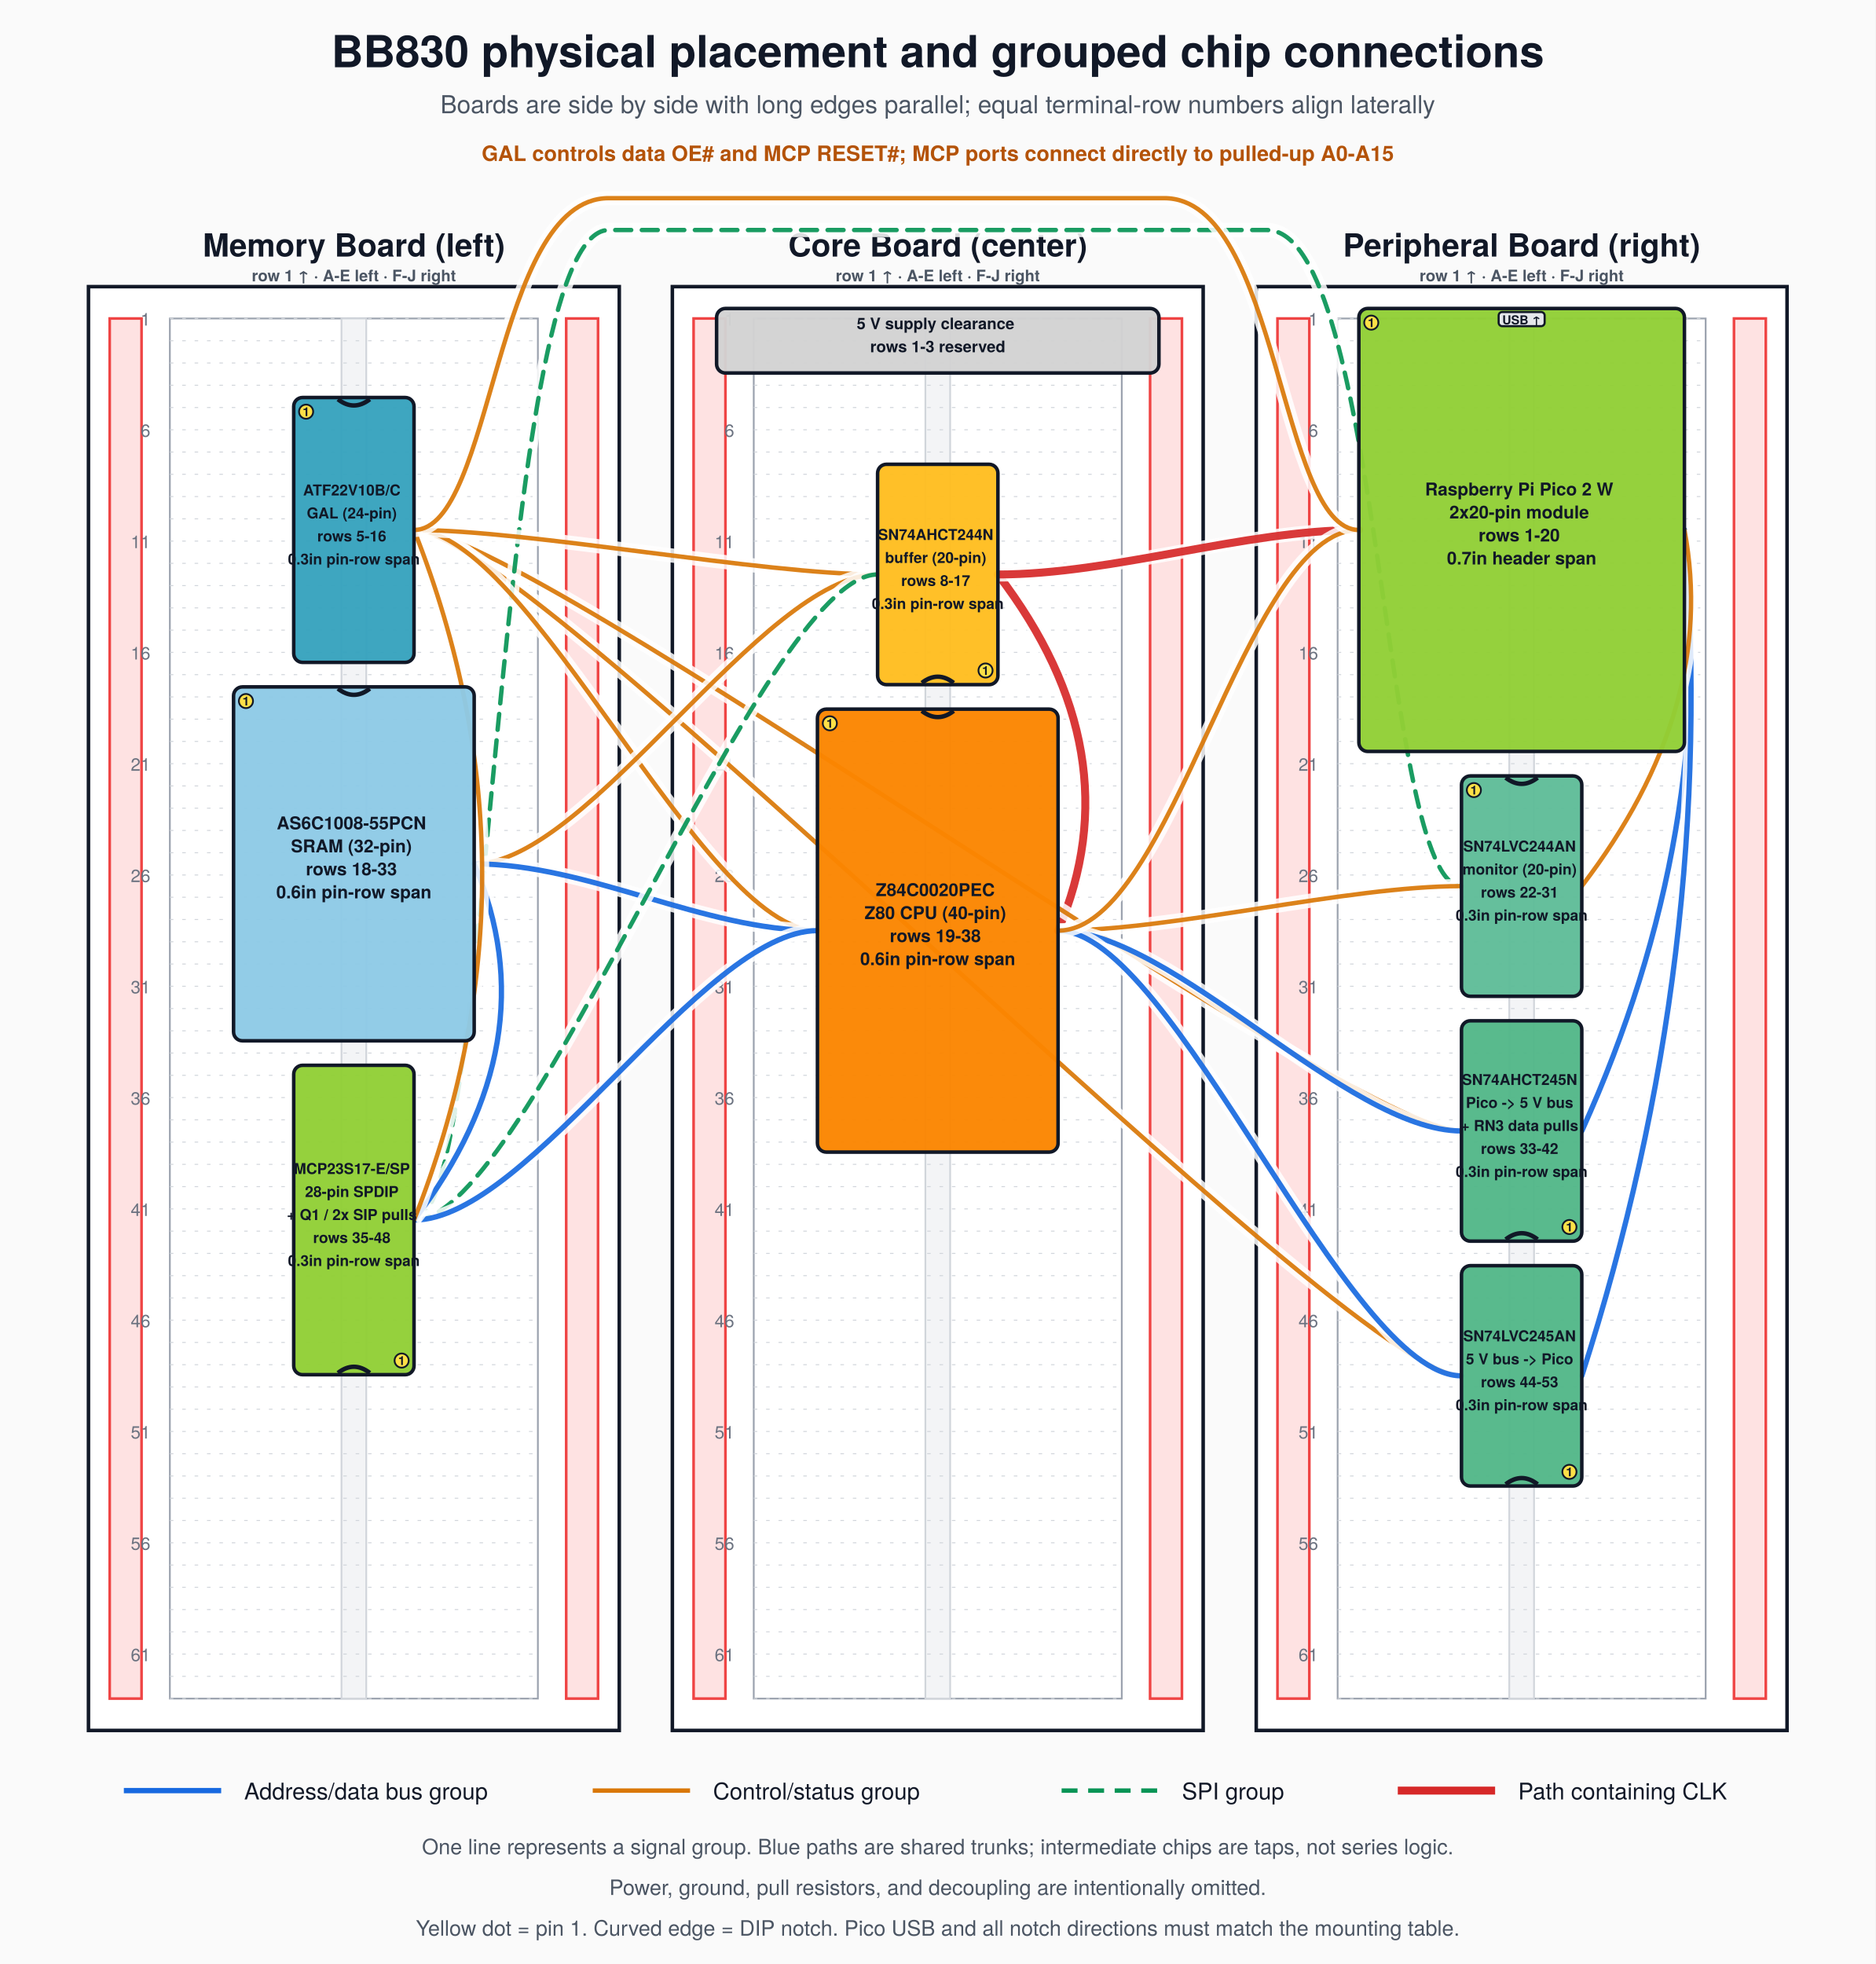
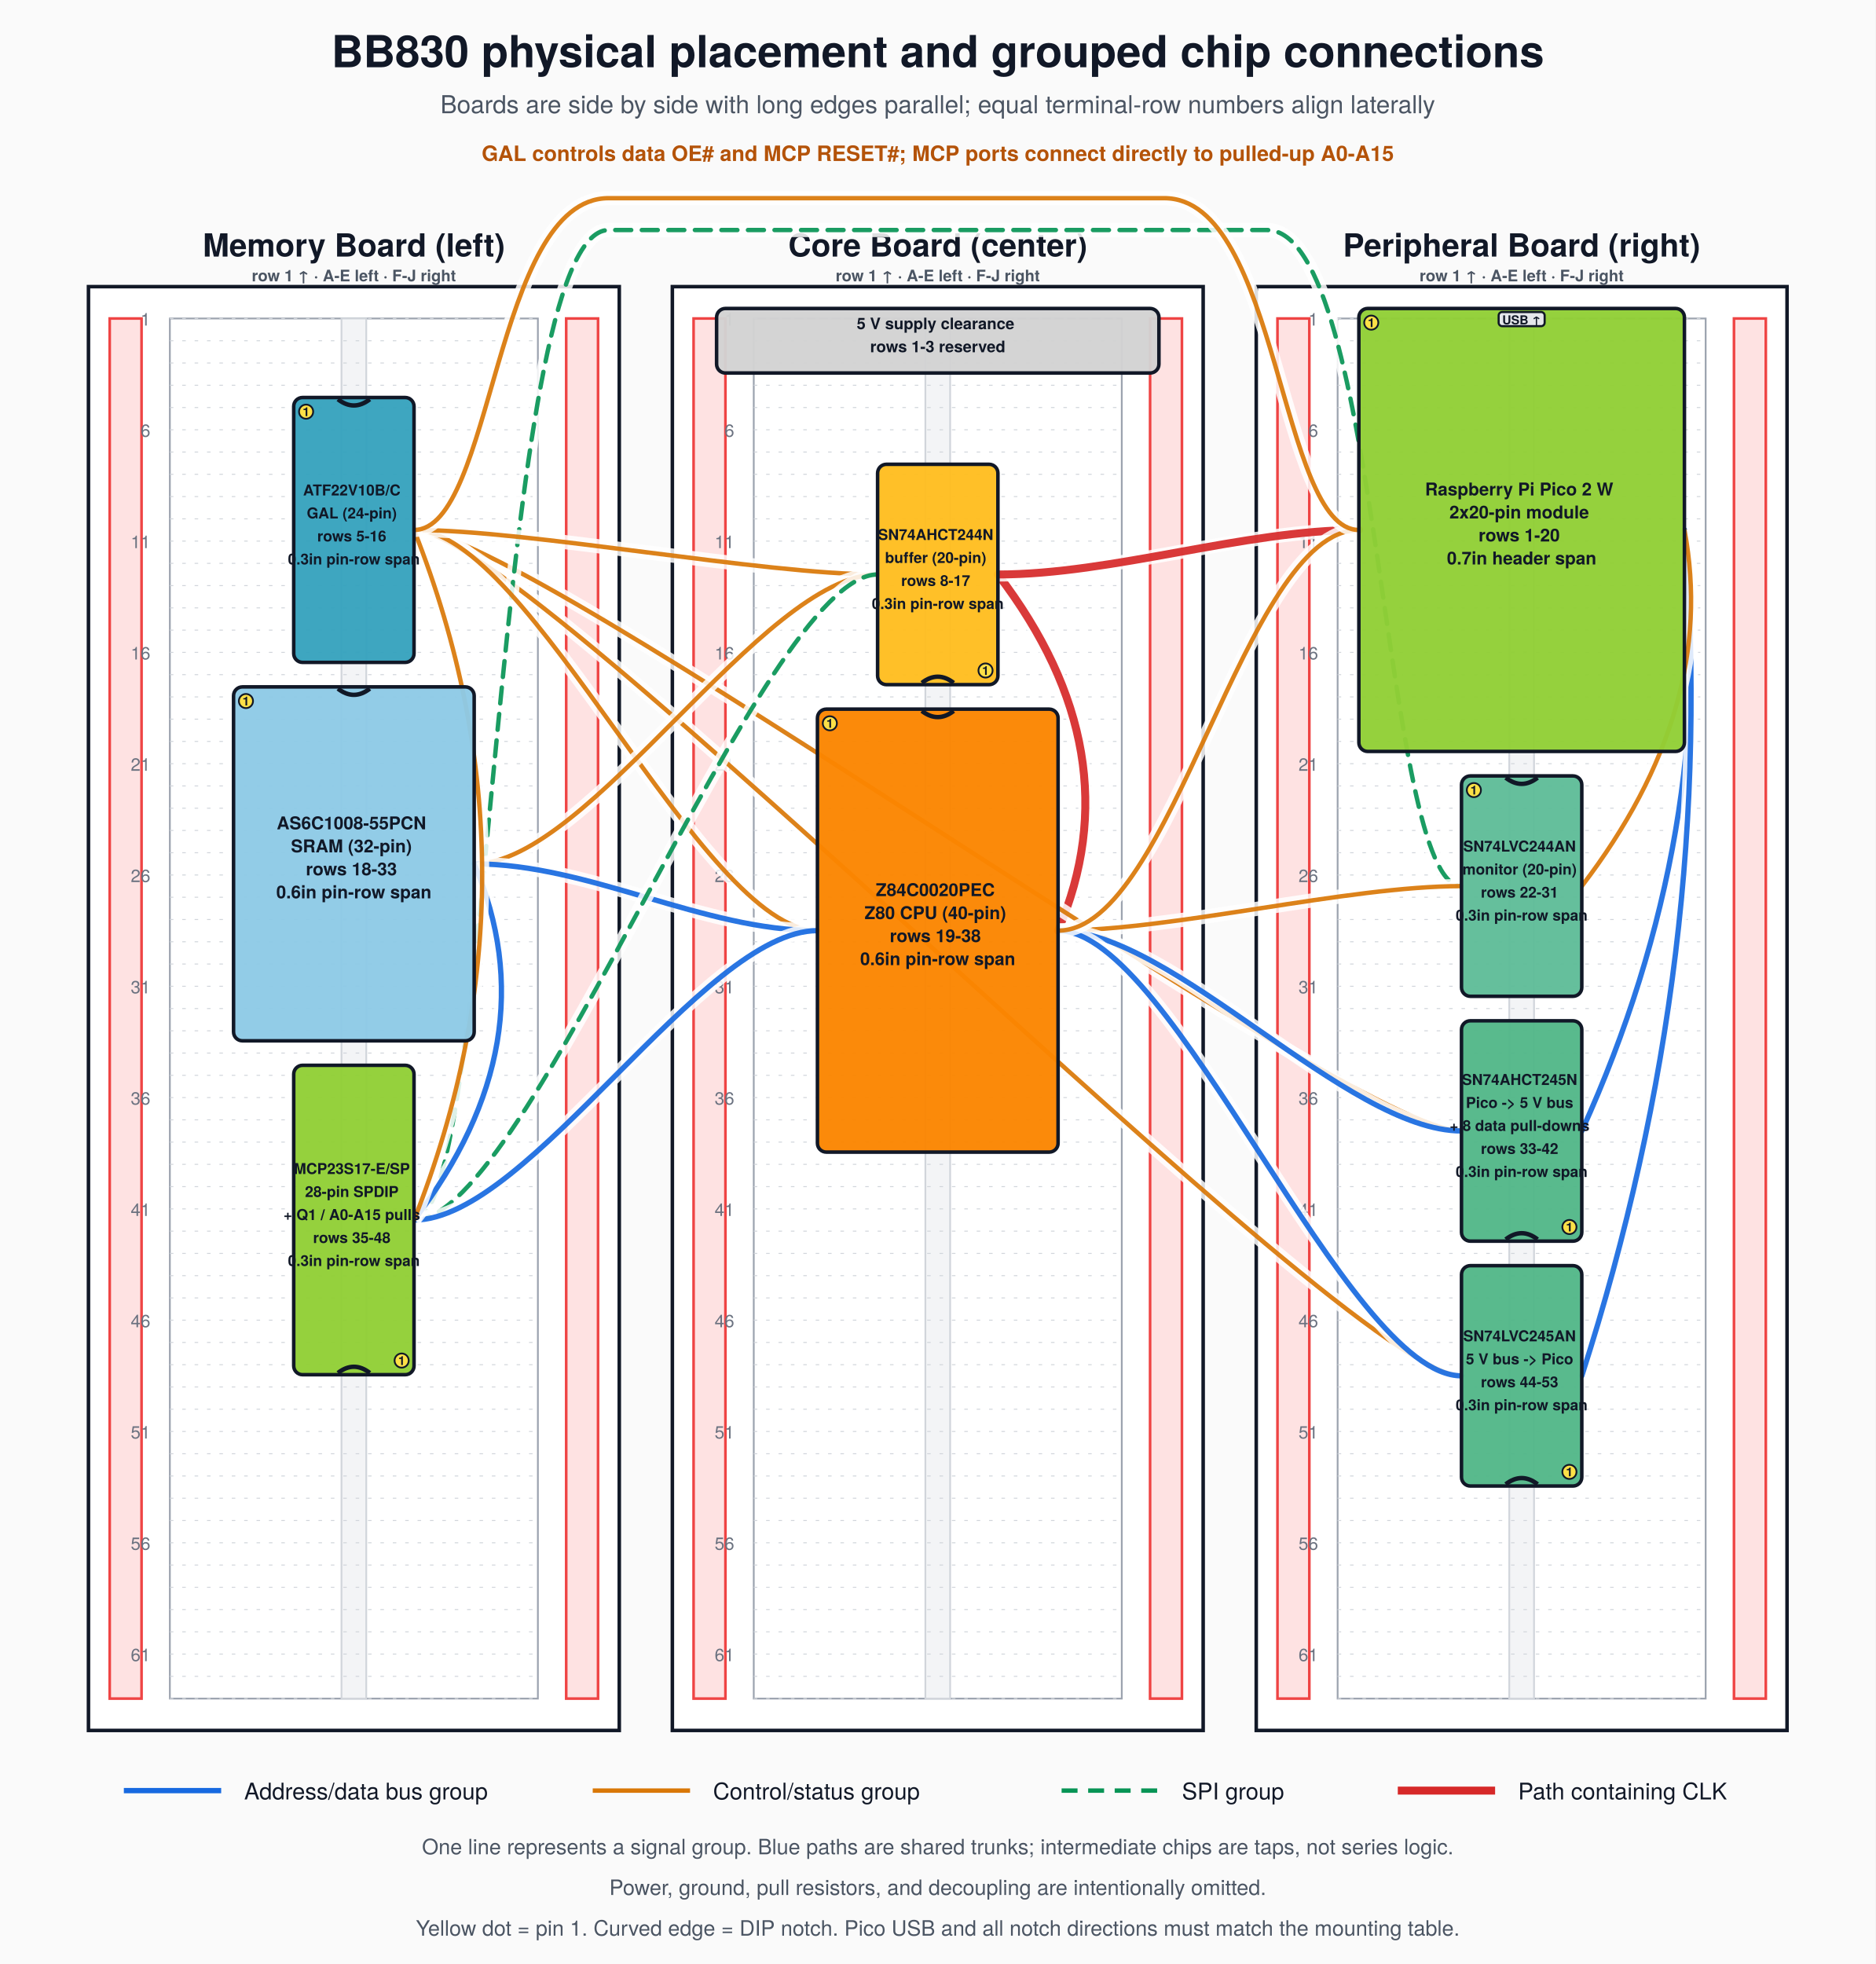
<svg xmlns="http://www.w3.org/2000/svg" width="1060" height="1110" viewBox="0 0 1060 1110" role="img" aria-labelledby="title description">
  <style>
    text { font-family: Avenir Next, Helvetica Neue, sans-serif; fill: #111827; }
    .title { font-size: 25px; font-weight: 700; text-anchor: middle; }
    .subtitle { font-size: 14px; text-anchor: middle; fill: #4b5563; }
    .board-title { font-size: 18px; font-weight: 700; text-anchor: middle; }
    .board-axis { font-size: 9px; font-weight: 650; text-anchor: middle; fill: #4b5563; }
    .board-outline { fill: #fff; stroke: #111827; stroke-width: 2; }
    .terminal-field { fill: #fff; stroke: #9ca3af; stroke-width: 1; }
    .power-rail { fill: #fee2e2; stroke: #ef4444; stroke-width: 1.5; }
    .center-gap { fill: #f3f4f6; stroke: #d1d5db; stroke-width: 1; }
    .row-line { stroke: #d1d5db; stroke-width: 0.55; stroke-dasharray: 2 5; }
    .row-number { font-size: 10px; text-anchor: end; fill: #6b7280; }
    .chip { stroke: #111827; stroke-width: 2; fill-opacity: 0.96; }
    .chip-label { font-size: 10px; font-weight: 650; text-anchor: middle; }
    .narrow-label { font-size: 8.5px; }
    .supply-label { font-size: 9px; }
    .notch-marker { fill: none; stroke: #111827; stroke-width: 2.5; }
    .pin-one { fill: #fde047; stroke: #111827; stroke-width: 1; }
    .pin-one-label { font-size: 7px; font-weight: 800; text-anchor: middle; fill: #111827; }
    .usb-marker { fill: #e5e7eb; stroke: #111827; stroke-width: 1.2; }
    .marker-label { font-size: 7px; font-weight: 800; text-anchor: middle; fill: #111827; }
    .connection-halo { fill: none; stroke: white; stroke-width: 8; stroke-opacity: 0.85; }
    .connection { stroke-linecap: round; stroke-linejoin: round; opacity: 0.92; }
    .legend-text { font-size: 13px; }
    .note { font-size: 12px; text-anchor: middle; fill: #4b5563; }
    .direct-label { font-size: 12px; font-weight: 650; text-anchor: middle; fill: #b45309; }
  </style>
  <rect width="1060" height="1110" fill="#fafafa" />
  <text x="530" y="38" class="title">BB830 physical placement and grouped chip connections</text>
  <text x="530" y="64" class="subtitle">Boards are side by side with long edges parallel; equal terminal-row numbers align laterally</text>
  <text x="530" y="91" class="direct-label">GAL controls data OE# and MCP RESET#; MCP ports connect directly to pulled-up A0-A15</text>
  <g id="board-memory">
    <text x="200" y="145" class="board-title">Memory Board (left)</text>
    <text x="200" y="159" class="board-axis">row 1 ↑ · A-E left · F-J right</text>
    <rect x="50" y="162" width="300" height="816" class="board-outline" />
    <rect x="62" y="180" width="18" height="780" class="power-rail" />
    <rect x="320" y="180" width="18" height="780" class="power-rail" />
    <rect x="96" y="180" width="208" height="780" class="terminal-field" />
    <rect x="193" y="180" width="14" height="780" class="center-gap" />
    <line x1="96" y1="180.00" x2="304.00" y2="180.00" class="row-line" />
    <line x1="96" y1="192.58" x2="304.00" y2="192.58" class="row-line" />
    <line x1="96" y1="205.16" x2="304.00" y2="205.16" class="row-line" />
    <line x1="96" y1="217.74" x2="304.00" y2="217.74" class="row-line" />
    <line x1="96" y1="230.32" x2="304.00" y2="230.32" class="row-line" />
    <line x1="96" y1="242.90" x2="304.00" y2="242.90" class="row-line" />
    <line x1="96" y1="255.48" x2="304.00" y2="255.48" class="row-line" />
    <line x1="96" y1="268.06" x2="304.00" y2="268.06" class="row-line" />
    <line x1="96" y1="280.65" x2="304.00" y2="280.65" class="row-line" />
    <line x1="96" y1="293.23" x2="304.00" y2="293.23" class="row-line" />
    <line x1="96" y1="305.81" x2="304.00" y2="305.81" class="row-line" />
    <line x1="96" y1="318.39" x2="304.00" y2="318.39" class="row-line" />
    <line x1="96" y1="330.97" x2="304.00" y2="330.97" class="row-line" />
    <line x1="96" y1="343.55" x2="304.00" y2="343.55" class="row-line" />
    <line x1="96" y1="356.13" x2="304.00" y2="356.13" class="row-line" />
    <line x1="96" y1="368.71" x2="304.00" y2="368.71" class="row-line" />
    <line x1="96" y1="381.29" x2="304.00" y2="381.29" class="row-line" />
    <line x1="96" y1="393.87" x2="304.00" y2="393.87" class="row-line" />
    <line x1="96" y1="406.45" x2="304.00" y2="406.45" class="row-line" />
    <line x1="96" y1="419.03" x2="304.00" y2="419.03" class="row-line" />
    <line x1="96" y1="431.61" x2="304.00" y2="431.61" class="row-line" />
    <line x1="96" y1="444.19" x2="304.00" y2="444.19" class="row-line" />
    <line x1="96" y1="456.77" x2="304.00" y2="456.77" class="row-line" />
    <line x1="96" y1="469.35" x2="304.00" y2="469.35" class="row-line" />
    <line x1="96" y1="481.94" x2="304.00" y2="481.94" class="row-line" />
    <line x1="96" y1="494.52" x2="304.00" y2="494.52" class="row-line" />
    <line x1="96" y1="507.10" x2="304.00" y2="507.10" class="row-line" />
    <line x1="96" y1="519.68" x2="304.00" y2="519.68" class="row-line" />
    <line x1="96" y1="532.26" x2="304.00" y2="532.26" class="row-line" />
    <line x1="96" y1="544.84" x2="304.00" y2="544.84" class="row-line" />
    <line x1="96" y1="557.42" x2="304.00" y2="557.42" class="row-line" />
    <line x1="96" y1="570.00" x2="304.00" y2="570.00" class="row-line" />
    <line x1="96" y1="582.58" x2="304.00" y2="582.58" class="row-line" />
    <line x1="96" y1="595.16" x2="304.00" y2="595.16" class="row-line" />
    <line x1="96" y1="607.74" x2="304.00" y2="607.74" class="row-line" />
    <line x1="96" y1="620.32" x2="304.00" y2="620.32" class="row-line" />
    <line x1="96" y1="632.90" x2="304.00" y2="632.90" class="row-line" />
    <line x1="96" y1="645.48" x2="304.00" y2="645.48" class="row-line" />
    <line x1="96" y1="658.06" x2="304.00" y2="658.06" class="row-line" />
    <line x1="96" y1="670.65" x2="304.00" y2="670.65" class="row-line" />
    <line x1="96" y1="683.23" x2="304.00" y2="683.23" class="row-line" />
    <line x1="96" y1="695.81" x2="304.00" y2="695.81" class="row-line" />
    <line x1="96" y1="708.39" x2="304.00" y2="708.39" class="row-line" />
    <line x1="96" y1="720.97" x2="304.00" y2="720.97" class="row-line" />
    <line x1="96" y1="733.55" x2="304.00" y2="733.55" class="row-line" />
    <line x1="96" y1="746.13" x2="304.00" y2="746.13" class="row-line" />
    <line x1="96" y1="758.71" x2="304.00" y2="758.71" class="row-line" />
    <line x1="96" y1="771.29" x2="304.00" y2="771.29" class="row-line" />
    <line x1="96" y1="783.87" x2="304.00" y2="783.87" class="row-line" />
    <line x1="96" y1="796.45" x2="304.00" y2="796.45" class="row-line" />
    <line x1="96" y1="809.03" x2="304.00" y2="809.03" class="row-line" />
    <line x1="96" y1="821.61" x2="304.00" y2="821.61" class="row-line" />
    <line x1="96" y1="834.19" x2="304.00" y2="834.19" class="row-line" />
    <line x1="96" y1="846.77" x2="304.00" y2="846.77" class="row-line" />
    <line x1="96" y1="859.35" x2="304.00" y2="859.35" class="row-line" />
    <line x1="96" y1="871.94" x2="304.00" y2="871.94" class="row-line" />
    <line x1="96" y1="884.52" x2="304.00" y2="884.52" class="row-line" />
    <line x1="96" y1="897.10" x2="304.00" y2="897.10" class="row-line" />
    <line x1="96" y1="909.68" x2="304.00" y2="909.68" class="row-line" />
    <line x1="96" y1="922.26" x2="304.00" y2="922.26" class="row-line" />
    <line x1="96" y1="934.84" x2="304.00" y2="934.84" class="row-line" />
    <line x1="96" y1="947.42" x2="304.00" y2="947.42" class="row-line" />
    <line x1="96" y1="960.00" x2="304.00" y2="960.00" class="row-line" />
    <text x="85" y="184.00" class="row-number">1</text>
    <text x="85" y="246.90" class="row-number">6</text>
    <text x="85" y="309.81" class="row-number">11</text>
    <text x="85" y="372.71" class="row-number">16</text>
    <text x="85" y="435.61" class="row-number">21</text>
    <text x="85" y="498.52" class="row-number">26</text>
    <text x="85" y="561.42" class="row-number">31</text>
    <text x="85" y="624.32" class="row-number">36</text>
    <text x="85" y="687.23" class="row-number">41</text>
    <text x="85" y="750.13" class="row-number">46</text>
    <text x="85" y="813.03" class="row-number">51</text>
    <text x="85" y="875.94" class="row-number">56</text>
    <text x="85" y="938.84" class="row-number">61</text>
  </g>
  <g id="board-core">
    <text x="530" y="145" class="board-title">Core Board (center)</text>
    <text x="530" y="159" class="board-axis">row 1 ↑ · A-E left · F-J right</text>
    <rect x="380" y="162" width="300" height="816" class="board-outline" />
    <rect x="392" y="180" width="18" height="780" class="power-rail" />
    <rect x="650" y="180" width="18" height="780" class="power-rail" />
    <rect x="426" y="180" width="208" height="780" class="terminal-field" />
    <rect x="523" y="180" width="14" height="780" class="center-gap" />
    <line x1="426" y1="180.00" x2="634.00" y2="180.00" class="row-line" />
    <line x1="426" y1="192.58" x2="634.00" y2="192.58" class="row-line" />
    <line x1="426" y1="205.16" x2="634.00" y2="205.16" class="row-line" />
    <line x1="426" y1="217.74" x2="634.00" y2="217.74" class="row-line" />
    <line x1="426" y1="230.32" x2="634.00" y2="230.32" class="row-line" />
    <line x1="426" y1="242.90" x2="634.00" y2="242.90" class="row-line" />
    <line x1="426" y1="255.48" x2="634.00" y2="255.48" class="row-line" />
    <line x1="426" y1="268.06" x2="634.00" y2="268.06" class="row-line" />
    <line x1="426" y1="280.65" x2="634.00" y2="280.65" class="row-line" />
    <line x1="426" y1="293.23" x2="634.00" y2="293.23" class="row-line" />
    <line x1="426" y1="305.81" x2="634.00" y2="305.81" class="row-line" />
    <line x1="426" y1="318.39" x2="634.00" y2="318.39" class="row-line" />
    <line x1="426" y1="330.97" x2="634.00" y2="330.97" class="row-line" />
    <line x1="426" y1="343.55" x2="634.00" y2="343.55" class="row-line" />
    <line x1="426" y1="356.13" x2="634.00" y2="356.13" class="row-line" />
    <line x1="426" y1="368.71" x2="634.00" y2="368.71" class="row-line" />
    <line x1="426" y1="381.29" x2="634.00" y2="381.29" class="row-line" />
    <line x1="426" y1="393.87" x2="634.00" y2="393.87" class="row-line" />
    <line x1="426" y1="406.45" x2="634.00" y2="406.45" class="row-line" />
    <line x1="426" y1="419.03" x2="634.00" y2="419.03" class="row-line" />
    <line x1="426" y1="431.61" x2="634.00" y2="431.61" class="row-line" />
    <line x1="426" y1="444.19" x2="634.00" y2="444.19" class="row-line" />
    <line x1="426" y1="456.77" x2="634.00" y2="456.77" class="row-line" />
    <line x1="426" y1="469.35" x2="634.00" y2="469.35" class="row-line" />
    <line x1="426" y1="481.94" x2="634.00" y2="481.94" class="row-line" />
    <line x1="426" y1="494.52" x2="634.00" y2="494.52" class="row-line" />
    <line x1="426" y1="507.10" x2="634.00" y2="507.10" class="row-line" />
    <line x1="426" y1="519.68" x2="634.00" y2="519.68" class="row-line" />
    <line x1="426" y1="532.26" x2="634.00" y2="532.26" class="row-line" />
    <line x1="426" y1="544.84" x2="634.00" y2="544.84" class="row-line" />
    <line x1="426" y1="557.42" x2="634.00" y2="557.42" class="row-line" />
    <line x1="426" y1="570.00" x2="634.00" y2="570.00" class="row-line" />
    <line x1="426" y1="582.58" x2="634.00" y2="582.58" class="row-line" />
    <line x1="426" y1="595.16" x2="634.00" y2="595.16" class="row-line" />
    <line x1="426" y1="607.74" x2="634.00" y2="607.74" class="row-line" />
    <line x1="426" y1="620.32" x2="634.00" y2="620.32" class="row-line" />
    <line x1="426" y1="632.90" x2="634.00" y2="632.90" class="row-line" />
    <line x1="426" y1="645.48" x2="634.00" y2="645.48" class="row-line" />
    <line x1="426" y1="658.06" x2="634.00" y2="658.06" class="row-line" />
    <line x1="426" y1="670.65" x2="634.00" y2="670.65" class="row-line" />
    <line x1="426" y1="683.23" x2="634.00" y2="683.23" class="row-line" />
    <line x1="426" y1="695.81" x2="634.00" y2="695.81" class="row-line" />
    <line x1="426" y1="708.39" x2="634.00" y2="708.39" class="row-line" />
    <line x1="426" y1="720.97" x2="634.00" y2="720.97" class="row-line" />
    <line x1="426" y1="733.55" x2="634.00" y2="733.55" class="row-line" />
    <line x1="426" y1="746.13" x2="634.00" y2="746.13" class="row-line" />
    <line x1="426" y1="758.71" x2="634.00" y2="758.71" class="row-line" />
    <line x1="426" y1="771.29" x2="634.00" y2="771.29" class="row-line" />
    <line x1="426" y1="783.87" x2="634.00" y2="783.87" class="row-line" />
    <line x1="426" y1="796.45" x2="634.00" y2="796.45" class="row-line" />
    <line x1="426" y1="809.03" x2="634.00" y2="809.03" class="row-line" />
    <line x1="426" y1="821.61" x2="634.00" y2="821.61" class="row-line" />
    <line x1="426" y1="834.19" x2="634.00" y2="834.19" class="row-line" />
    <line x1="426" y1="846.77" x2="634.00" y2="846.77" class="row-line" />
    <line x1="426" y1="859.35" x2="634.00" y2="859.35" class="row-line" />
    <line x1="426" y1="871.94" x2="634.00" y2="871.94" class="row-line" />
    <line x1="426" y1="884.52" x2="634.00" y2="884.52" class="row-line" />
    <line x1="426" y1="897.10" x2="634.00" y2="897.10" class="row-line" />
    <line x1="426" y1="909.68" x2="634.00" y2="909.68" class="row-line" />
    <line x1="426" y1="922.26" x2="634.00" y2="922.26" class="row-line" />
    <line x1="426" y1="934.84" x2="634.00" y2="934.84" class="row-line" />
    <line x1="426" y1="947.42" x2="634.00" y2="947.42" class="row-line" />
    <line x1="426" y1="960.00" x2="634.00" y2="960.00" class="row-line" />
    <text x="415" y="184.00" class="row-number">1</text>
    <text x="415" y="246.90" class="row-number">6</text>
    <text x="415" y="309.81" class="row-number">11</text>
    <text x="415" y="372.71" class="row-number">16</text>
    <text x="415" y="435.61" class="row-number">21</text>
    <text x="415" y="498.52" class="row-number">26</text>
    <text x="415" y="561.42" class="row-number">31</text>
    <text x="415" y="624.32" class="row-number">36</text>
    <text x="415" y="687.23" class="row-number">41</text>
    <text x="415" y="750.13" class="row-number">46</text>
    <text x="415" y="813.03" class="row-number">51</text>
    <text x="415" y="875.94" class="row-number">56</text>
    <text x="415" y="938.84" class="row-number">61</text>
  </g>
  <g id="board-peripheral">
    <text x="860" y="145" class="board-title">Peripheral Board (right)</text>
    <text x="860" y="159" class="board-axis">row 1 ↑ · A-E left · F-J right</text>
    <rect x="710" y="162" width="300" height="816" class="board-outline" />
    <rect x="722" y="180" width="18" height="780" class="power-rail" />
    <rect x="980" y="180" width="18" height="780" class="power-rail" />
    <rect x="756" y="180" width="208" height="780" class="terminal-field" />
    <rect x="853" y="180" width="14" height="780" class="center-gap" />
    <line x1="756" y1="180.00" x2="964.00" y2="180.00" class="row-line" />
    <line x1="756" y1="192.58" x2="964.00" y2="192.58" class="row-line" />
    <line x1="756" y1="205.16" x2="964.00" y2="205.16" class="row-line" />
    <line x1="756" y1="217.74" x2="964.00" y2="217.74" class="row-line" />
    <line x1="756" y1="230.32" x2="964.00" y2="230.32" class="row-line" />
    <line x1="756" y1="242.90" x2="964.00" y2="242.90" class="row-line" />
    <line x1="756" y1="255.48" x2="964.00" y2="255.48" class="row-line" />
    <line x1="756" y1="268.06" x2="964.00" y2="268.06" class="row-line" />
    <line x1="756" y1="280.65" x2="964.00" y2="280.65" class="row-line" />
    <line x1="756" y1="293.23" x2="964.00" y2="293.23" class="row-line" />
    <line x1="756" y1="305.81" x2="964.00" y2="305.81" class="row-line" />
    <line x1="756" y1="318.39" x2="964.00" y2="318.39" class="row-line" />
    <line x1="756" y1="330.97" x2="964.00" y2="330.97" class="row-line" />
    <line x1="756" y1="343.55" x2="964.00" y2="343.55" class="row-line" />
    <line x1="756" y1="356.13" x2="964.00" y2="356.13" class="row-line" />
    <line x1="756" y1="368.71" x2="964.00" y2="368.71" class="row-line" />
    <line x1="756" y1="381.29" x2="964.00" y2="381.29" class="row-line" />
    <line x1="756" y1="393.87" x2="964.00" y2="393.87" class="row-line" />
    <line x1="756" y1="406.45" x2="964.00" y2="406.45" class="row-line" />
    <line x1="756" y1="419.03" x2="964.00" y2="419.03" class="row-line" />
    <line x1="756" y1="431.61" x2="964.00" y2="431.61" class="row-line" />
    <line x1="756" y1="444.19" x2="964.00" y2="444.19" class="row-line" />
    <line x1="756" y1="456.77" x2="964.00" y2="456.77" class="row-line" />
    <line x1="756" y1="469.35" x2="964.00" y2="469.35" class="row-line" />
    <line x1="756" y1="481.94" x2="964.00" y2="481.94" class="row-line" />
    <line x1="756" y1="494.52" x2="964.00" y2="494.52" class="row-line" />
    <line x1="756" y1="507.10" x2="964.00" y2="507.10" class="row-line" />
    <line x1="756" y1="519.68" x2="964.00" y2="519.68" class="row-line" />
    <line x1="756" y1="532.26" x2="964.00" y2="532.26" class="row-line" />
    <line x1="756" y1="544.84" x2="964.00" y2="544.84" class="row-line" />
    <line x1="756" y1="557.42" x2="964.00" y2="557.42" class="row-line" />
    <line x1="756" y1="570.00" x2="964.00" y2="570.00" class="row-line" />
    <line x1="756" y1="582.58" x2="964.00" y2="582.58" class="row-line" />
    <line x1="756" y1="595.16" x2="964.00" y2="595.16" class="row-line" />
    <line x1="756" y1="607.74" x2="964.00" y2="607.74" class="row-line" />
    <line x1="756" y1="620.32" x2="964.00" y2="620.32" class="row-line" />
    <line x1="756" y1="632.90" x2="964.00" y2="632.90" class="row-line" />
    <line x1="756" y1="645.48" x2="964.00" y2="645.48" class="row-line" />
    <line x1="756" y1="658.06" x2="964.00" y2="658.06" class="row-line" />
    <line x1="756" y1="670.65" x2="964.00" y2="670.65" class="row-line" />
    <line x1="756" y1="683.23" x2="964.00" y2="683.23" class="row-line" />
    <line x1="756" y1="695.81" x2="964.00" y2="695.81" class="row-line" />
    <line x1="756" y1="708.39" x2="964.00" y2="708.39" class="row-line" />
    <line x1="756" y1="720.97" x2="964.00" y2="720.97" class="row-line" />
    <line x1="756" y1="733.55" x2="964.00" y2="733.55" class="row-line" />
    <line x1="756" y1="746.13" x2="964.00" y2="746.13" class="row-line" />
    <line x1="756" y1="758.71" x2="964.00" y2="758.71" class="row-line" />
    <line x1="756" y1="771.29" x2="964.00" y2="771.29" class="row-line" />
    <line x1="756" y1="783.87" x2="964.00" y2="783.87" class="row-line" />
    <line x1="756" y1="796.45" x2="964.00" y2="796.45" class="row-line" />
    <line x1="756" y1="809.03" x2="964.00" y2="809.03" class="row-line" />
    <line x1="756" y1="821.61" x2="964.00" y2="821.61" class="row-line" />
    <line x1="756" y1="834.19" x2="964.00" y2="834.19" class="row-line" />
    <line x1="756" y1="846.77" x2="964.00" y2="846.77" class="row-line" />
    <line x1="756" y1="859.35" x2="964.00" y2="859.35" class="row-line" />
    <line x1="756" y1="871.94" x2="964.00" y2="871.94" class="row-line" />
    <line x1="756" y1="884.52" x2="964.00" y2="884.52" class="row-line" />
    <line x1="756" y1="897.10" x2="964.00" y2="897.10" class="row-line" />
    <line x1="756" y1="909.68" x2="964.00" y2="909.68" class="row-line" />
    <line x1="756" y1="922.26" x2="964.00" y2="922.26" class="row-line" />
    <line x1="756" y1="934.84" x2="964.00" y2="934.84" class="row-line" />
    <line x1="756" y1="947.42" x2="964.00" y2="947.42" class="row-line" />
    <line x1="756" y1="960.00" x2="964.00" y2="960.00" class="row-line" />
    <text x="745" y="184.00" class="row-number">1</text>
    <text x="745" y="246.90" class="row-number">6</text>
    <text x="745" y="309.81" class="row-number">11</text>
    <text x="745" y="372.71" class="row-number">16</text>
    <text x="745" y="435.61" class="row-number">21</text>
    <text x="745" y="498.52" class="row-number">26</text>
    <text x="745" y="561.42" class="row-number">31</text>
    <text x="745" y="624.32" class="row-number">36</text>
    <text x="745" y="687.23" class="row-number">41</text>
    <text x="745" y="750.13" class="row-number">46</text>
    <text x="745" y="813.03" class="row-number">51</text>
    <text x="745" y="875.94" class="row-number">56</text>
    <text x="745" y="938.84" class="row-number">61</text>
  </g>
  <path d="M 598.00 525.97 Q 641.00 425.32, 564.00 324.68" class="connection-halo" />
  <path d="M 598.00 525.97 Q 641.00 425.32, 564.00 324.68" fill="none" stroke="#d62828" stroke-width="4.5" class="connection" />
  <path d="M 894.00 639.19 Q 971.00 469.35, 952.00 299.52" class="connection-halo" />
  <path d="M 894.00 639.19 Q 971.00 469.35, 952.00 299.52" fill="none" stroke="#1769e0" stroke-width="3" class="connection" />
  <path d="M 894.00 777.58 Q 971.00 538.55, 952.00 299.52" class="connection-halo" />
  <path d="M 894.00 777.58 Q 971.00 538.55, 952.00 299.52" fill="none" stroke="#1769e0" stroke-width="3" class="connection" />
  <path d="M 234.00 299.52 C 299.00 299.52, 761.00 639.19, 826.00 639.19" class="connection-halo" />
  <path d="M 234.00 299.52 C 299.00 299.52, 761.00 639.19, 826.00 639.19" fill="none" stroke="#d97706" stroke-width="2.5" class="connection" />
  <path d="M 234.00 299.52 C 299.00 299.52, 761.00 777.58, 826.00 777.58" class="connection-halo" />
  <path d="M 234.00 299.52 C 299.00 299.52, 761.00 777.58, 826.00 777.58" fill="none" stroke="#d97706" stroke-width="2.5" class="connection" />
  <path d="M 894.00 500.81 Q 971.00 400.16, 952.00 299.52" class="connection-halo" />
  <path d="M 894.00 500.81 Q 971.00 400.16, 952.00 299.52" fill="none" stroke="#d97706" stroke-width="2.5" class="connection" />
  <path d="M 234.00 689.52 C 279.00 689.52, 279.00 130, 344.00 130 L 716.00 130 C 781.00 130, 781.00 500.81, 826.00 500.81" class="connection-halo" />
  <path d="M 234.00 689.52 C 279.00 689.52, 279.00 130, 344.00 130 L 716.00 130 C 781.00 130, 781.00 500.81, 826.00 500.81" fill="none" stroke="#079455" stroke-width="2.5" stroke-dasharray="9 6" class="connection" />
  <path d="M 234.00 299.52 C 299.00 299.52, 397.00 525.97, 462.00 525.97" class="connection-halo" />
  <path d="M 234.00 299.52 C 299.00 299.52, 397.00 525.97, 462.00 525.97" fill="none" stroke="#d97706" stroke-width="2.5" class="connection" />
  <path d="M 234.00 299.52 C 299.00 299.52, 431.00 324.68, 496.00 324.68" class="connection-halo" />
  <path d="M 234.00 299.52 C 299.00 299.52, 431.00 324.68, 496.00 324.68" fill="none" stroke="#d97706" stroke-width="2.5" class="connection" />
  <path d="M 268.00 488.23 C 333.00 488.23, 431.00 324.68, 496.00 324.68" class="connection-halo" />
  <path d="M 268.00 488.23 C 333.00 488.23, 431.00 324.68, 496.00 324.68" fill="none" stroke="#d97706" stroke-width="2.5" class="connection" />
  <path d="M 268.00 488.23 C 333.00 488.23, 397.00 525.97, 462.00 525.97" class="connection-halo" />
  <path d="M 268.00 488.23 C 333.00 488.23, 397.00 525.97, 462.00 525.97" fill="none" stroke="#1769e0" stroke-width="3" class="connection" />
  <path d="M 564.00 324.68 C 629.00 324.68, 703.00 299.52, 768.00 299.52" class="connection-halo" />
  <path d="M 564.00 324.68 C 629.00 324.68, 703.00 299.52, 768.00 299.52" fill="none" stroke="#d62828" stroke-width="4.5" class="connection" />
  <path d="M 234.00 689.52 C 299.00 689.52, 431.00 324.68, 496.00 324.68" class="connection-halo" />
  <path d="M 234.00 689.52 C 299.00 689.52, 431.00 324.68, 496.00 324.68" fill="none" stroke="#079455" stroke-width="2.5" stroke-dasharray="9 6" class="connection" />
  <path d="M 234.00 689.52 C 299.00 689.52, 397.00 525.97, 462.00 525.97" class="connection-halo" />
  <path d="M 234.00 689.52 C 299.00 689.52, 397.00 525.97, 462.00 525.97" fill="none" stroke="#1769e0" stroke-width="3" class="connection" />
  <path d="M 234.00 689.52 Q 311.00 588.87, 268.00 488.23" class="connection-halo" />
  <path d="M 234.00 689.52 Q 311.00 588.87, 268.00 488.23" fill="none" stroke="#1769e0" stroke-width="3" class="connection" />
  <path d="M 234.00 299.52 Q 311.00 494.52, 234.00 689.52" class="connection-halo" />
  <path d="M 234.00 299.52 Q 311.00 494.52, 234.00 689.52" fill="none" stroke="#d97706" stroke-width="2.5" class="connection" />
  <path d="M 598.00 525.97 C 663.00 525.97, 761.00 500.81, 826.00 500.81" class="connection-halo" />
  <path d="M 598.00 525.97 C 663.00 525.97, 761.00 500.81, 826.00 500.81" fill="none" stroke="#d97706" stroke-width="2.5" class="connection" />
  <path d="M 598.00 525.97 C 663.00 525.97, 761.00 639.19, 826.00 639.19" class="connection-halo" />
  <path d="M 598.00 525.97 C 663.00 525.97, 761.00 639.19, 826.00 639.19" fill="none" stroke="#1769e0" stroke-width="3" class="connection" />
  <path d="M 598.00 525.97 C 663.00 525.97, 761.00 777.58, 826.00 777.58" class="connection-halo" />
  <path d="M 598.00 525.97 C 663.00 525.97, 761.00 777.58, 826.00 777.58" fill="none" stroke="#1769e0" stroke-width="3" class="connection" />
  <path d="M 598.00 525.97 C 663.00 525.97, 703.00 299.52, 768.00 299.52" class="connection-halo" />
  <path d="M 598.00 525.97 C 663.00 525.97, 703.00 299.52, 768.00 299.52" fill="none" stroke="#d97706" stroke-width="2.5" class="connection" />
  <path d="M 234.00 299.52 C 279.00 299.52, 279.00 112, 344.00 112 L 658.00 112 C 723.00 112, 723.00 299.52, 768.00 299.52" class="connection-halo" />
  <path d="M 234.00 299.52 C 279.00 299.52, 279.00 112, 344.00 112 L 658.00 112 C 723.00 112, 723.00 299.52, 768.00 299.52" fill="none" stroke="#d97706" stroke-width="2.5" class="connection" />
  <g id="chip-GAL">
    <rect x="166.00" y="224.66" width="68" height="149.71" rx="5" fill="#36a2bd" class="chip" />
    <text class="chip-label narrow-label">
      <tspan x="200" y="280.02">ATF22V10B/C</tspan>
      <tspan x="200" y="293.02">GAL (24-pin)</tspan>
      <tspan x="200" y="306.02">rows 5-16</tspan>
      <tspan x="200" y="319.02">0.3in pin-row span</tspan>
    </text>
    <path d="M 191 225.661 Q 200 232.661 209 225.661" class="notch-marker" />
    <circle cx="173" cy="232.661" r="4" class="pin-one" />
    <text x="173" y="235.161" class="pin-one-label">1</text>
  </g>
  <g id="chip-SRAM">
    <rect x="132.00" y="388.21" width="136" height="200.03" rx="5" fill="#8ecae6" class="chip" />
    <text class="chip-label wide-label">
      <tspan x="200" y="468.73">AS6C1008-55PCN</tspan>
      <tspan x="200" y="481.73">SRAM (32-pin)</tspan>
      <tspan x="200" y="494.73">rows 18-33</tspan>
      <tspan x="200" y="507.73">0.6in pin-row span</tspan>
    </text>
    <path d="M 191 389.21 Q 200 396.21 209 389.21" class="notch-marker" />
    <circle cx="139" cy="396.21" r="4" class="pin-one" />
    <text x="139" y="398.71" class="pin-one-label">1</text>
  </g>
  <g id="chip-MCP">
    <rect x="166.00" y="602.08" width="68" height="174.87" rx="5" fill="#91cf35" class="chip" />
    <text class="chip-label narrow-label">
      <tspan x="200" y="663.52">MCP23S17-E/SP</tspan>
      <tspan x="200" y="676.52">28-pin SPDIP</tspan>
-       <tspan x="200" y="689.52">+ Q1 / 2x SIP pulls</tspan>
+       <tspan x="200" y="689.52">+ Q1 / A0-A15 pulls</tspan>
      <tspan x="200" y="702.52">rows 35-48</tspan>
      <tspan x="200" y="715.52">0.3in pin-row span</tspan>
    </text>
    <path d="M 191 775.952 Q 200 768.952 209 775.952" class="notch-marker" />
    <circle cx="227" cy="768.952" r="4" class="pin-one" />
    <text x="227" y="771.452" class="pin-one-label">1</text>
  </g>
  <g id="chip-SUPPLY">
    <rect x="405.00" y="174.34" width="250" height="36.48" rx="5" fill="#d2d2d2" class="chip" />
    <text class="chip-label supply-label">
      <tspan x="530" y="186.08">5 V supply clearance</tspan>
      <tspan x="530" y="199.08">rows 1-3 reserved</tspan>
    </text>
  </g>
  <g id="chip-AHCT244">
    <rect x="496.00" y="262.40" width="68" height="124.55" rx="5" fill="#ffbd20" class="chip" />
    <text class="chip-label narrow-label">
      <tspan x="530" y="305.18">SN74AHCT244N</tspan>
      <tspan x="530" y="318.18">buffer (20-pin)</tspan>
      <tspan x="530" y="331.18">rows 8-17</tspan>
      <tspan x="530" y="344.18">0.3in pin-row span</tspan>
    </text>
    <path d="M 521 385.952 Q 530 378.952 539 385.952" class="notch-marker" />
    <circle cx="557" cy="378.952" r="4" class="pin-one" />
    <text x="557" y="381.452" class="pin-one-label">1</text>
  </g>
  <g id="chip-Z80">
    <rect x="462.00" y="400.79" width="136" height="250.35" rx="5" fill="#fb8500" class="chip" />
    <text class="chip-label wide-label">
      <tspan x="530" y="506.47">Z84C0020PEC</tspan>
      <tspan x="530" y="519.47">Z80 CPU (40-pin)</tspan>
      <tspan x="530" y="532.47">rows 19-38</tspan>
      <tspan x="530" y="545.47">0.6in pin-row span</tspan>
    </text>
    <path d="M 521 401.79 Q 530 408.79 539 401.79" class="notch-marker" />
    <circle cx="469" cy="408.79" r="4" class="pin-one" />
    <text x="469" y="411.29" class="pin-one-label">1</text>
  </g>
  <g id="chip-PICO">
    <rect x="768.00" y="174.34" width="184" height="250.35" rx="5" fill="#91cf35" class="chip" />
    <text class="chip-label pico-label">
      <tspan x="860" y="280.02">Raspberry Pi Pico 2 W</tspan>
      <tspan x="860" y="293.02">2x20-pin module</tspan>
      <tspan x="860" y="306.02">rows 1-20</tspan>
      <tspan x="860" y="319.02">0.7in header span</tspan>
    </text>
    <rect x="847" y="176.339" width="26" height="8" rx="2" class="usb-marker" />
    <text x="860" y="183.339" class="marker-label">USB ↑</text>
    <circle cx="775" cy="182.339" r="4" class="pin-one" />
    <text x="775" y="184.839" class="pin-one-label">1</text>
  </g>
  <g id="chip-LVC244">
    <rect x="826.00" y="438.53" width="68" height="124.55" rx="5" fill="#5fbc98" class="chip" />
    <text class="chip-label narrow-label">
      <tspan x="860" y="481.31">SN74LVC244AN</tspan>
      <tspan x="860" y="494.31">monitor (20-pin)</tspan>
      <tspan x="860" y="507.31">rows 22-31</tspan>
      <tspan x="860" y="520.31">0.3in pin-row span</tspan>
    </text>
    <path d="M 851 439.532 Q 860 446.532 869 439.532" class="notch-marker" />
    <circle cx="833" cy="446.532" r="4" class="pin-one" />
    <text x="833" y="449.032" class="pin-one-label">1</text>
  </g>
  <g id="chip-UP245">
    <rect x="826.00" y="576.92" width="68" height="124.55" rx="5" fill="#52b788" class="chip" />
    <text class="chip-label narrow-label">
      <tspan x="860" y="613.19">SN74AHCT245N</tspan>
      <tspan x="860" y="626.19">Pico -&gt; 5 V bus</tspan>
-       <tspan x="860" y="639.19">+ RN3 data pulls</tspan>
+       <tspan x="860" y="639.19">+ 8 data pull-downs</tspan>
      <tspan x="860" y="652.19">rows 33-42</tspan>
      <tspan x="860" y="665.19">0.3in pin-row span</tspan>
    </text>
    <path d="M 851 700.468 Q 860 693.468 869 700.468" class="notch-marker" />
    <circle cx="887" cy="693.468" r="4" class="pin-one" />
    <text x="887" y="695.968" class="pin-one-label">1</text>
  </g>
  <g id="chip-DOWN245">
    <rect x="826.00" y="715.31" width="68" height="124.55" rx="5" fill="#52b788" class="chip" />
    <text class="chip-label narrow-label">
      <tspan x="860" y="758.08">SN74LVC245AN</tspan>
      <tspan x="860" y="771.08">5 V bus -&gt; Pico</tspan>
      <tspan x="860" y="784.08">rows 44-53</tspan>
      <tspan x="860" y="797.08">0.3in pin-row span</tspan>
    </text>
    <path d="M 851 838.855 Q 860 831.855 869 838.855" class="notch-marker" />
    <circle cx="887" cy="831.855" r="4" class="pin-one" />
    <text x="887" y="834.355" class="pin-one-label">1</text>
  </g>
  <g id="legend">
    <line x1="70" y1="1012" x2="125" y2="1012" stroke="#1769e0" stroke-width="3" />
    <text x="138" y="1017" class="legend-text">Address/data bus group</text>
    <line x1="335" y1="1012" x2="390" y2="1012" stroke="#d97706" stroke-width="2.5" />
    <text x="403" y="1017" class="legend-text">Control/status group</text>
    <line x1="600" y1="1012" x2="655" y2="1012" stroke="#079455" stroke-width="2.5" stroke-dasharray="9 6" />
    <text x="668" y="1017" class="legend-text">SPI group</text>
    <line x1="790" y1="1012" x2="845" y2="1012" stroke="#d62828" stroke-width="4.5" />
    <text x="858" y="1017" class="legend-text">Path containing CLK</text>
  </g>
  <text x="530" y="1048" class="note">One line represents a signal group. Blue paths are shared trunks; intermediate chips are taps, not series logic.</text>
  <text x="530" y="1071" class="note">Power, ground, pull resistors, and decoupling are intentionally omitted.</text>
  <text x="530" y="1094" class="note">Yellow dot = pin 1. Curved edge = DIP notch. Pico USB and all notch directions must match the mounting table.</text>
</svg>
